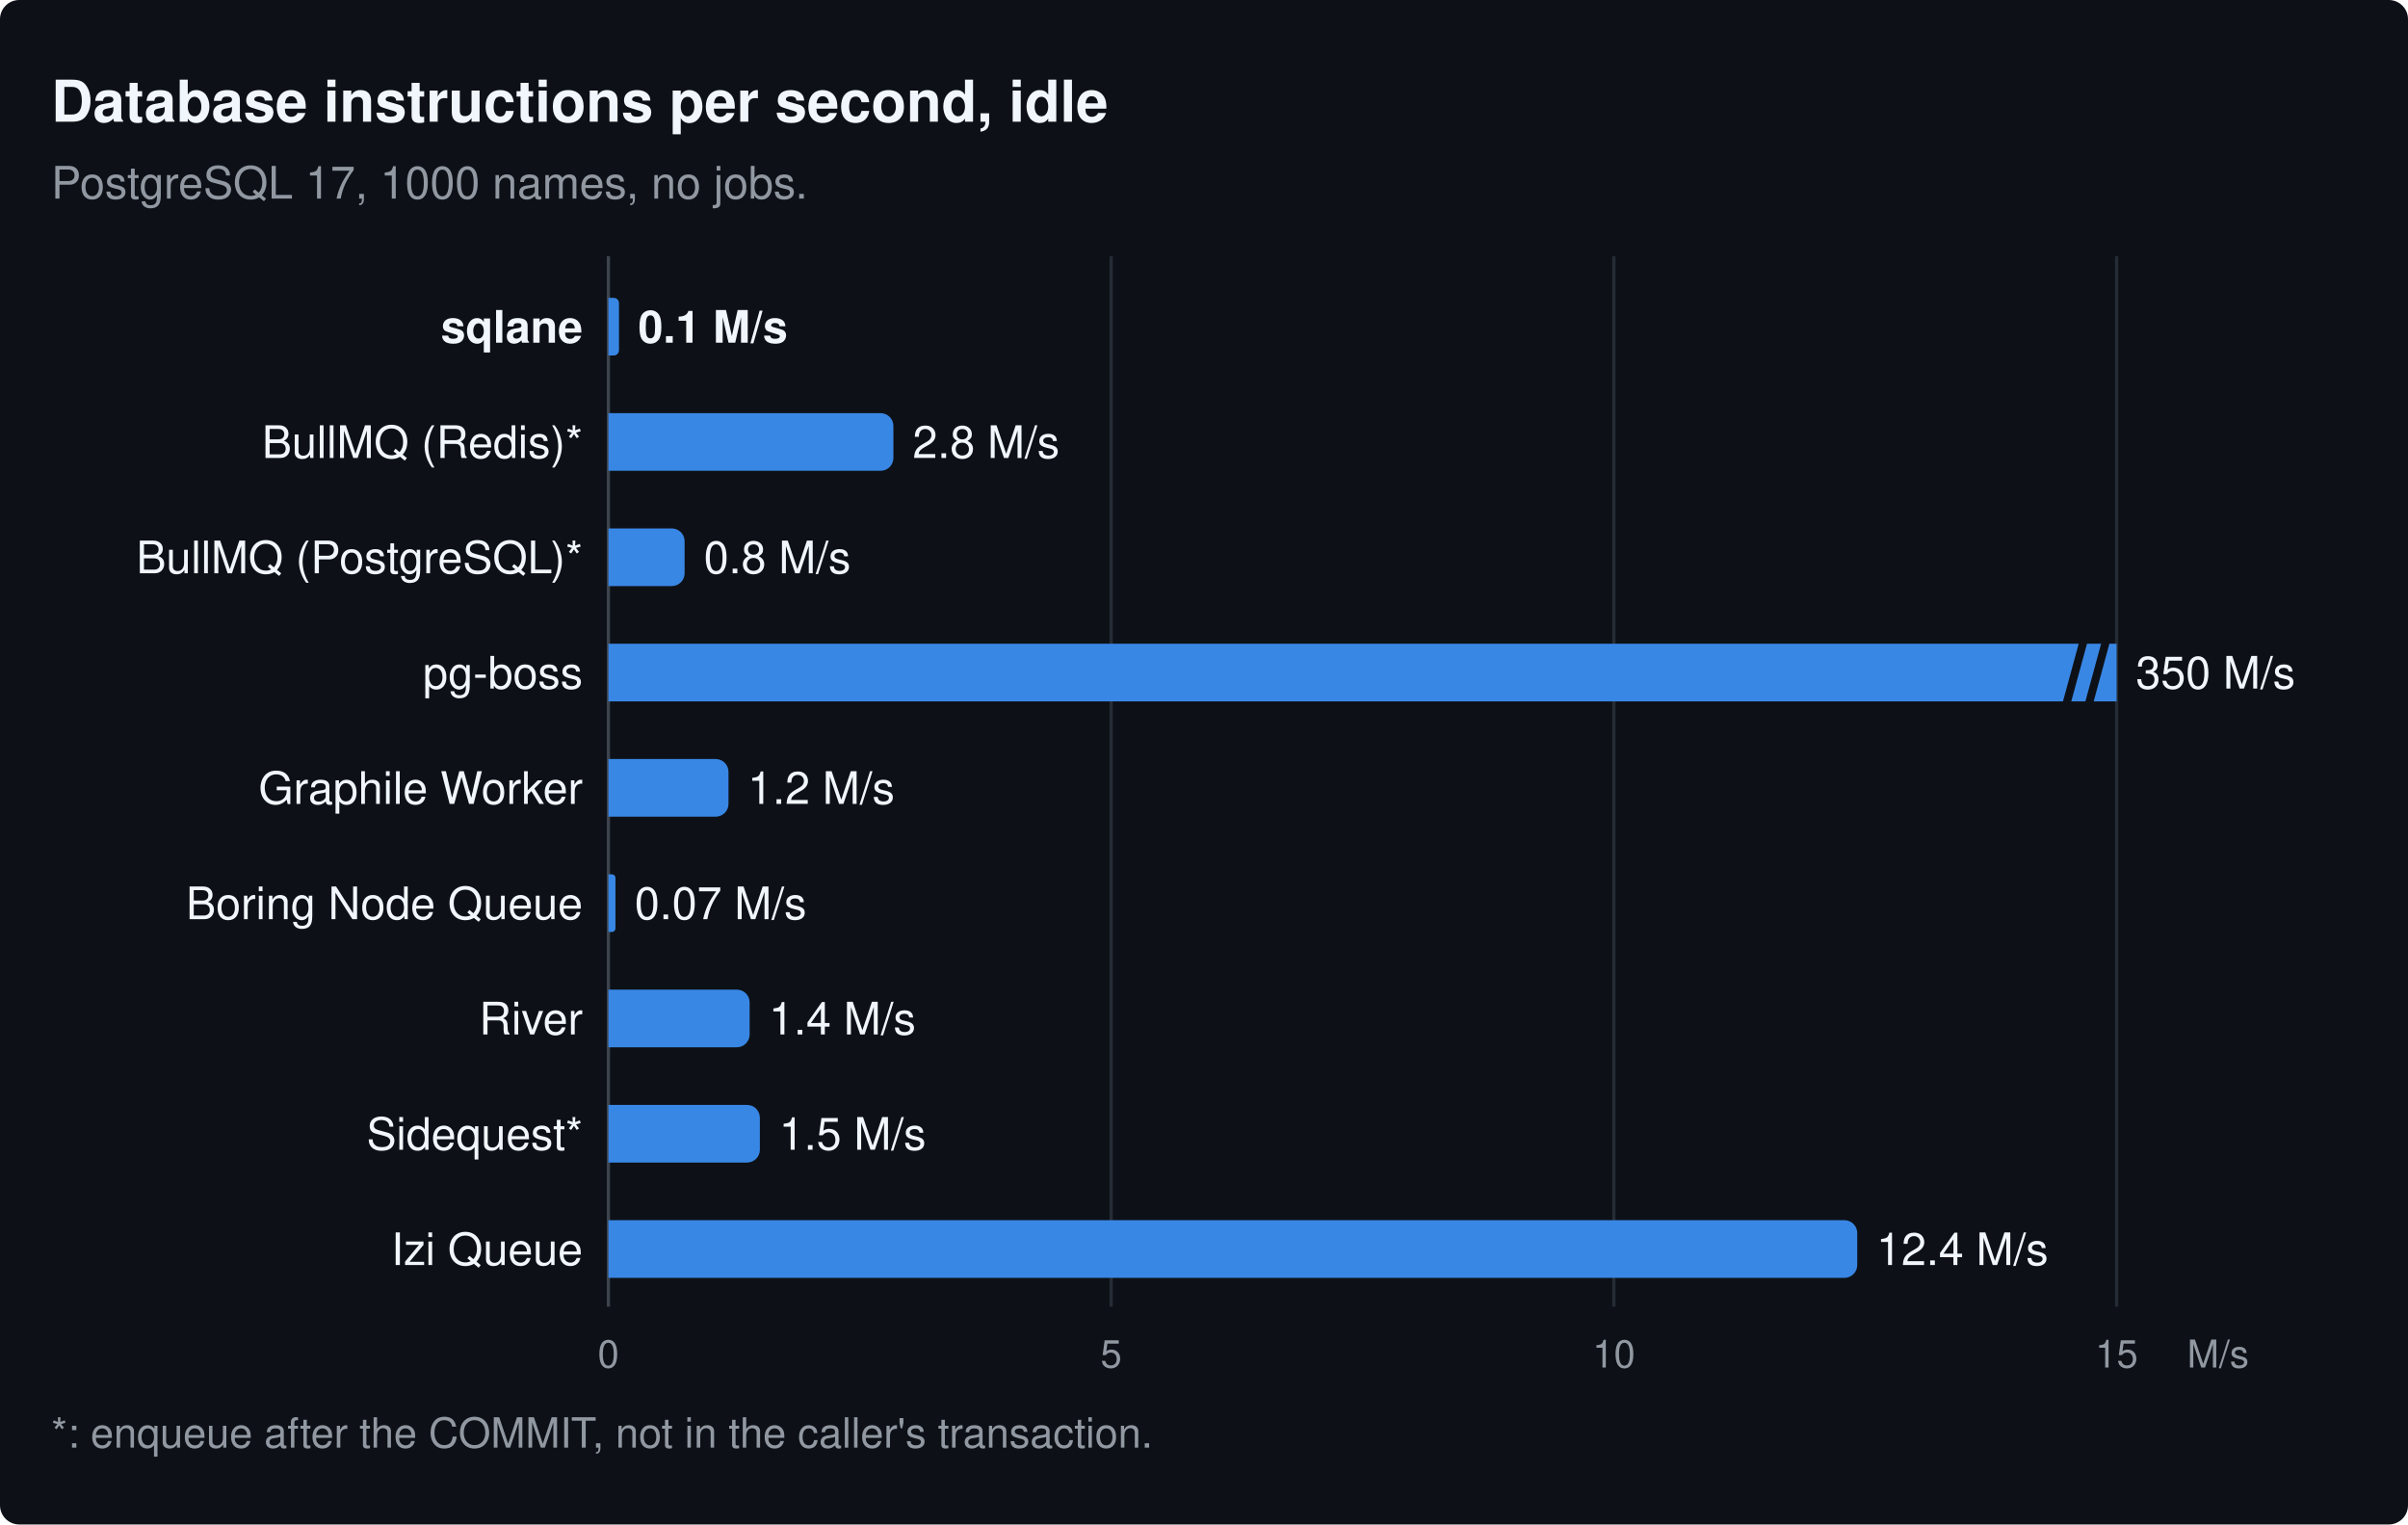
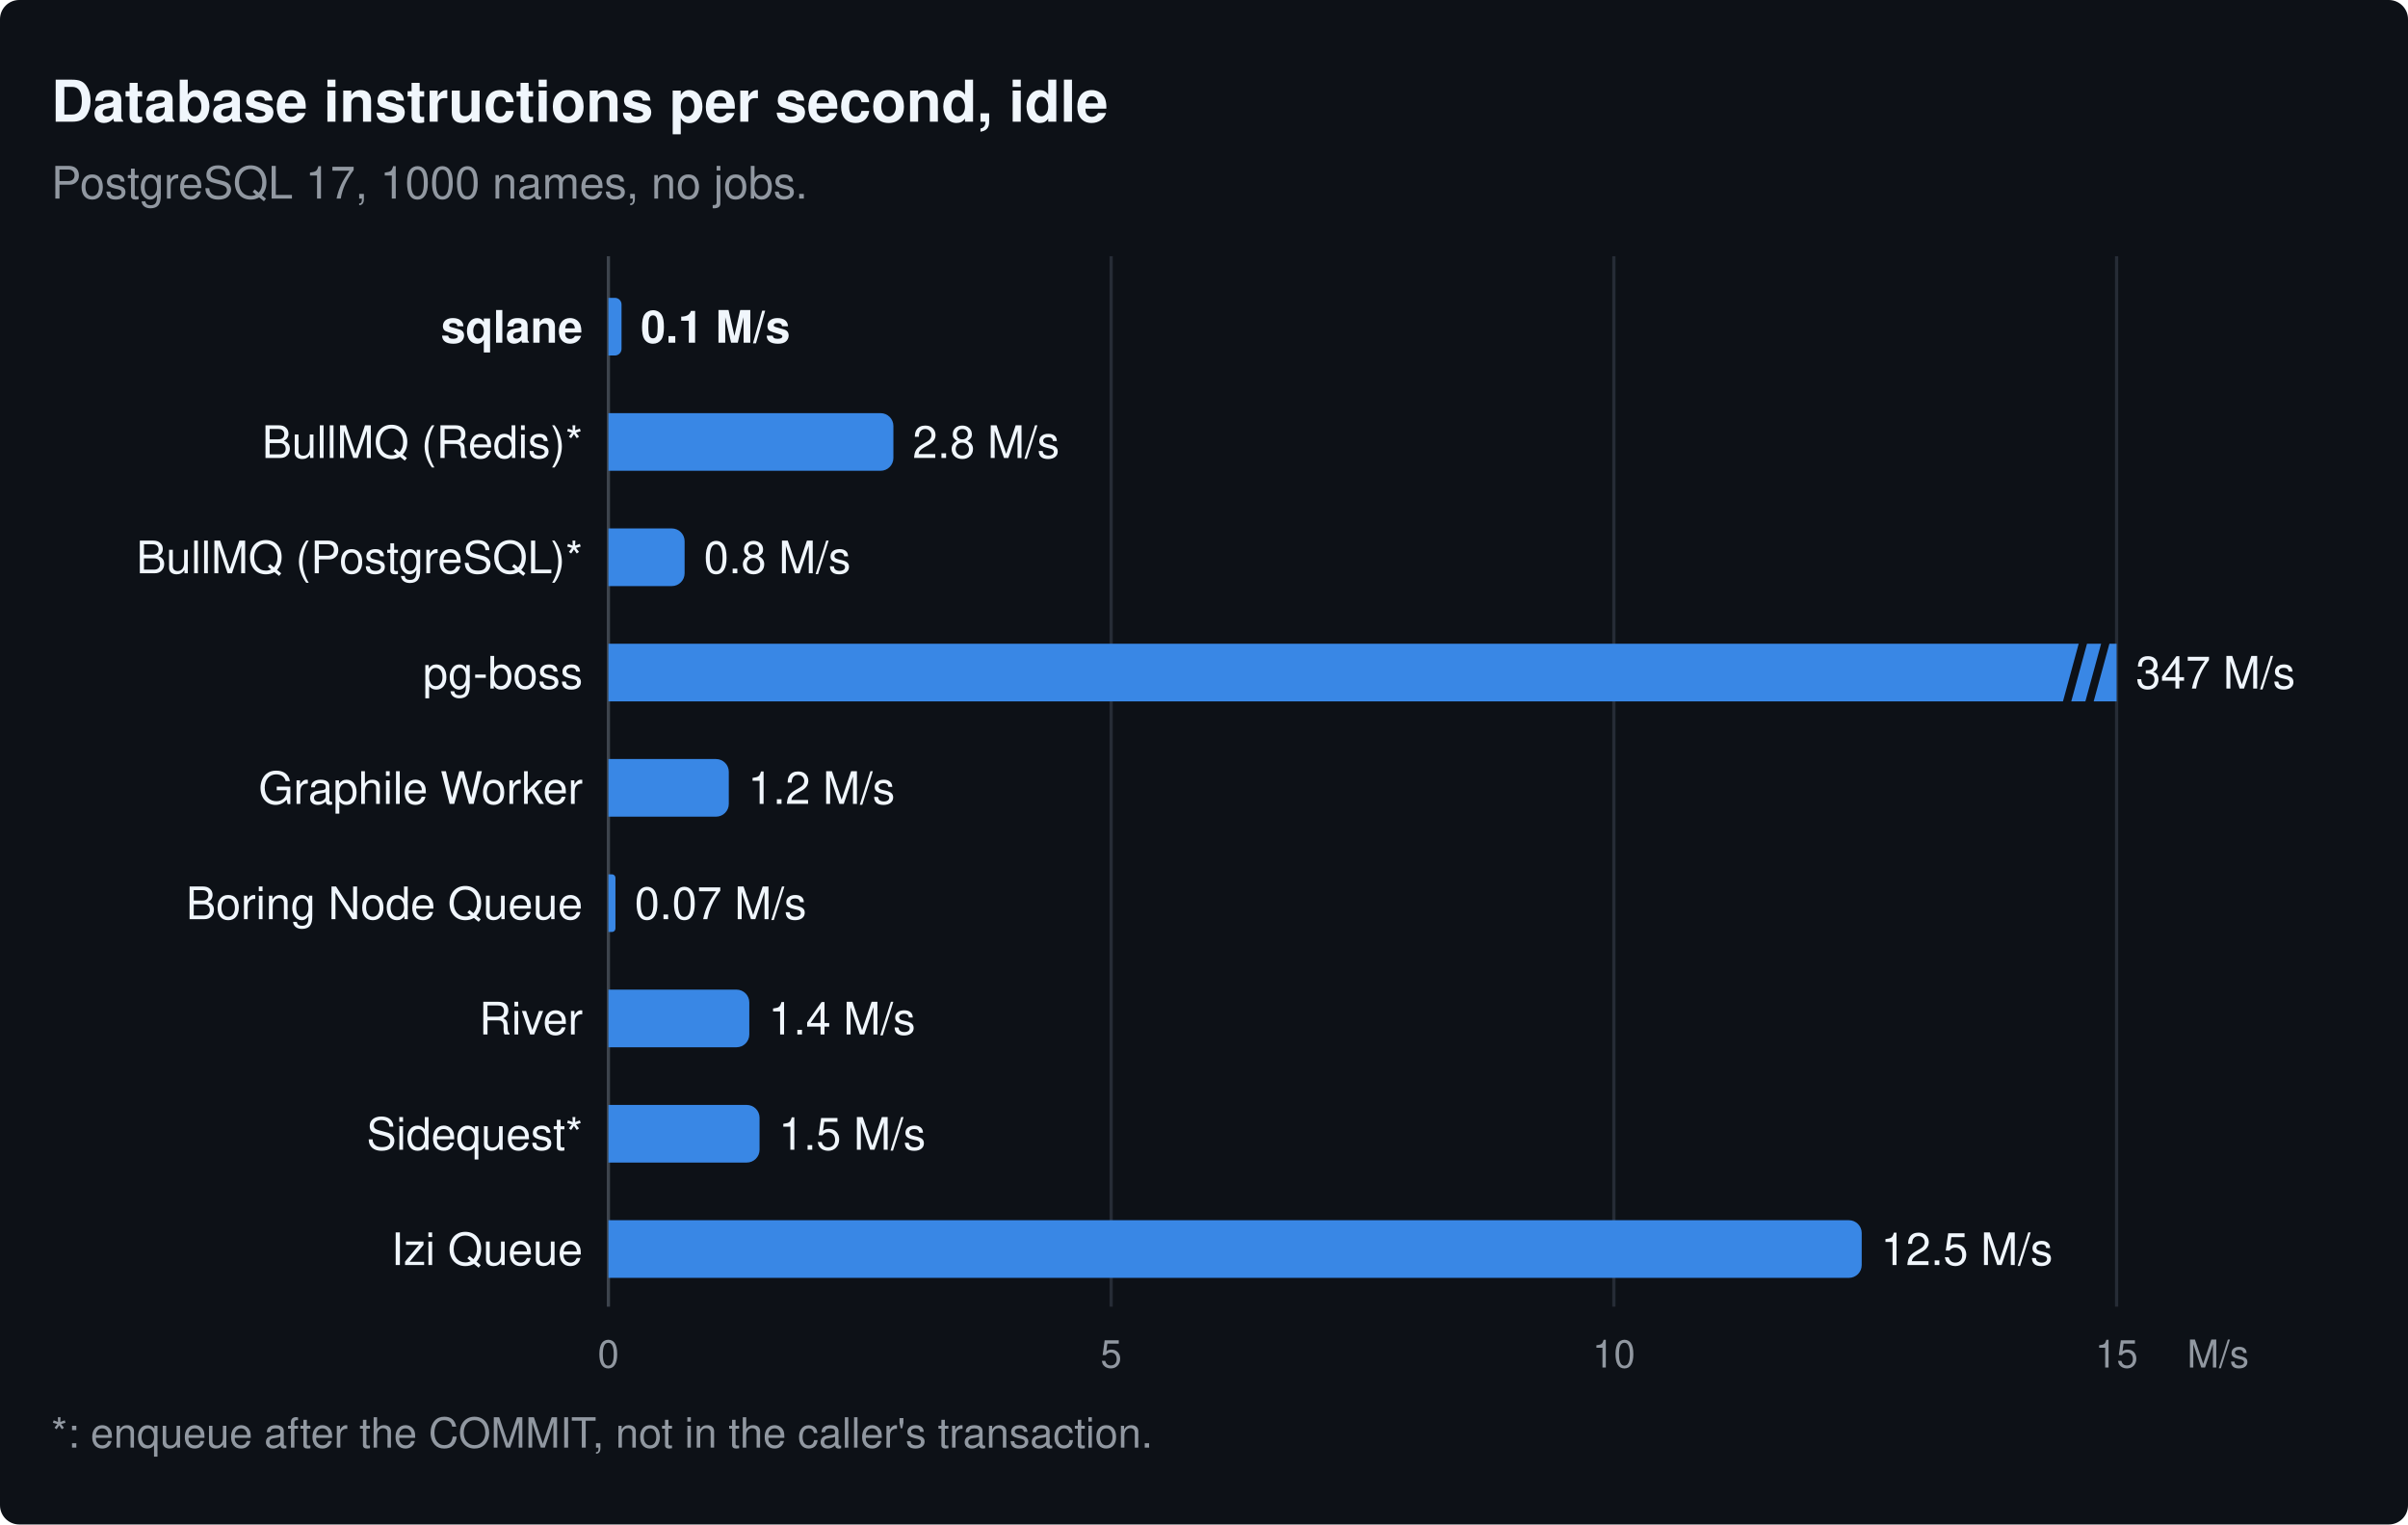
<svg xmlns="http://www.w3.org/2000/svg" width="752" height="476" viewBox="0 0 752 476" font-family="-apple-system, BlinkMacSystemFont, 'Segoe UI', Helvetica, Arial, sans-serif" role="img" aria-label="Database instructions per second, idle">
  <rect width="752" height="476" rx="6" fill="#0d1117" />
  <g transform="translate(16 16)">
    <text x="0" y="22" font-size="18" font-weight="600" fill="#f0f6fc">Database instructions per second, idle</text>
    <text x="0" y="46" font-size="14" fill="#9198a1">PostgreSQL 17, 1000 names, no jobs.</text>
    <line x1="174.0" y1="64" x2="174.0" y2="392" stroke="#3d444d" />
    <text x="174.0" y="411" font-size="12" fill="#9198a1" text-anchor="middle">0</text>
    <line x1="331.0" y1="64" x2="331.0" y2="392" stroke="#262c36" />
    <text x="331.0" y="411" font-size="12" fill="#9198a1" text-anchor="middle">5</text>
    <line x1="488.0" y1="64" x2="488.0" y2="392" stroke="#262c36" />
    <text x="488.0" y="411" font-size="12" fill="#9198a1" text-anchor="middle">10</text>
    <line x1="645.0" y1="64" x2="645.0" y2="392" stroke="#262c36" />
    <text x="645.0" y="411" font-size="12" fill="#9198a1" text-anchor="middle">15</text>
    <text x="667" y="411" font-size="12" fill="#9198a1">M/s</text>
    <text x="0" y="436" font-size="13" fill="#9198a1">*: enqueue after the COMMIT, not in the caller's transaction.</text>
    <text x="166" y="91" font-size="14" fill="#f0f6fc" text-anchor="end" font-weight="600">sqlane</text>
-     <path d="M174,77H175.6A1.644,1.644 0 0 1 177.3,78.644V93.356A1.644,1.644 0 0 1 175.6,95H174Z" fill="#3987e5" />
-     <text x="183.3" y="91" font-size="14" fill="#f0f6fc" font-weight="600">0.1 M/s</text>
+     <path d="M174,77H176.1A2.07,2.07 0 0 1 178.1,79.07V92.93A2.07,2.07 0 0 1 176.1,95H174Z" fill="#3987e5" />
+     <text x="184.1" y="91" font-size="14" fill="#f0f6fc" font-weight="600">0.1 M/s</text>
    <text x="166" y="127" font-size="14" fill="#f0f6fc" text-anchor="end">BullMQ (Redis)*</text>
    <path d="M174,113H259.0A4,4 0 0 1 263.0,117V127A4,4 0 0 1 259.0,131H174Z" fill="#3987e5" />
    <text x="269.0" y="127" font-size="14" fill="#f0f6fc">2.8 M/s</text>
    <text x="166" y="163" font-size="14" fill="#f0f6fc" text-anchor="end">BullMQ (PostgreSQL)*</text>
    <path d="M174,149H193.8A4,4 0 0 1 197.8,153V163A4,4 0 0 1 193.8,167H174Z" fill="#3987e5" />
    <text x="203.8" y="163" font-size="14" fill="#f0f6fc">0.8 M/s</text>
    <text x="166" y="199" font-size="14" fill="#f0f6fc" text-anchor="end">pg-boss</text>
    <rect x="174" y="185" width="471.0" height="18" fill="#3987e5" />
    <path d="M629.0,205l6,-22" stroke="#0d1117" stroke-width="2.5" />
    <path d="M636.0,205l6,-22" stroke="#0d1117" stroke-width="2.5" />
-     <text x="651.0" y="199" font-size="14" fill="#f0f6fc">350 M/s</text>
+     <text x="651.0" y="199" font-size="14" fill="#f0f6fc">347 M/s</text>
    <text x="166" y="235" font-size="14" fill="#f0f6fc" text-anchor="end">Graphile Worker</text>
-     <path d="M174,221H207.5A4,4 0 0 1 211.5,225V235A4,4 0 0 1 207.5,239H174Z" fill="#3987e5" />
-     <text x="217.5" y="235" font-size="14" fill="#f0f6fc">1.2 M/s</text>
+     <path d="M174,221H207.6A4,4 0 0 1 211.6,225V235A4,4 0 0 1 207.6,239H174Z" fill="#3987e5" />
+     <text x="217.6" y="235" font-size="14" fill="#f0f6fc">1.2 M/s</text>
    <text x="166" y="271" font-size="14" fill="#f0f6fc" text-anchor="end">Boring Node Queue</text>
    <path d="M174,257H175.1A1.086,1.086 0 0 1 176.2,258.086V273.914A1.086,1.086 0 0 1 175.1,275H174Z" fill="#3987e5" />
    <text x="182.2" y="271" font-size="14" fill="#f0f6fc">0.07 M/s</text>
    <text x="166" y="307" font-size="14" fill="#f0f6fc" text-anchor="end">River</text>
-     <path d="M174,293H214.1A4,4 0 0 1 218.1,297V307A4,4 0 0 1 214.1,311H174Z" fill="#3987e5" />
-     <text x="224.1" y="307" font-size="14" fill="#f0f6fc">1.4 M/s</text>
+     <path d="M174,293H214.0A4,4 0 0 1 218.0,297V307A4,4 0 0 1 214.0,311H174Z" fill="#3987e5" />
+     <text x="224.0" y="307" font-size="14" fill="#f0f6fc">1.4 M/s</text>
    <text x="166" y="343" font-size="14" fill="#f0f6fc" text-anchor="end">Sidequest*</text>
-     <path d="M174,329H217.3A4,4 0 0 1 221.3,333V343A4,4 0 0 1 217.3,347H174Z" fill="#3987e5" />
-     <text x="227.3" y="343" font-size="14" fill="#f0f6fc">1.5 M/s</text>
+     <path d="M174,329H217.2A4,4 0 0 1 221.2,333V343A4,4 0 0 1 217.2,347H174Z" fill="#3987e5" />
+     <text x="227.2" y="343" font-size="14" fill="#f0f6fc">1.5 M/s</text>
    <text x="166" y="379" font-size="14" fill="#f0f6fc" text-anchor="end">Izi Queue</text>
-     <path d="M174,365H560.0A4,4 0 0 1 564.0,369V379A4,4 0 0 1 560.0,383H174Z" fill="#3987e5" />
-     <text x="570.0" y="379" font-size="14" fill="#f0f6fc">12.4 M/s</text>
+     <path d="M174,365H561.4A4,4 0 0 1 565.4,369V379A4,4 0 0 1 561.4,383H174Z" fill="#3987e5" />
+     <text x="571.4" y="379" font-size="14" fill="#f0f6fc">12.5 M/s</text>
  </g>
</svg>
